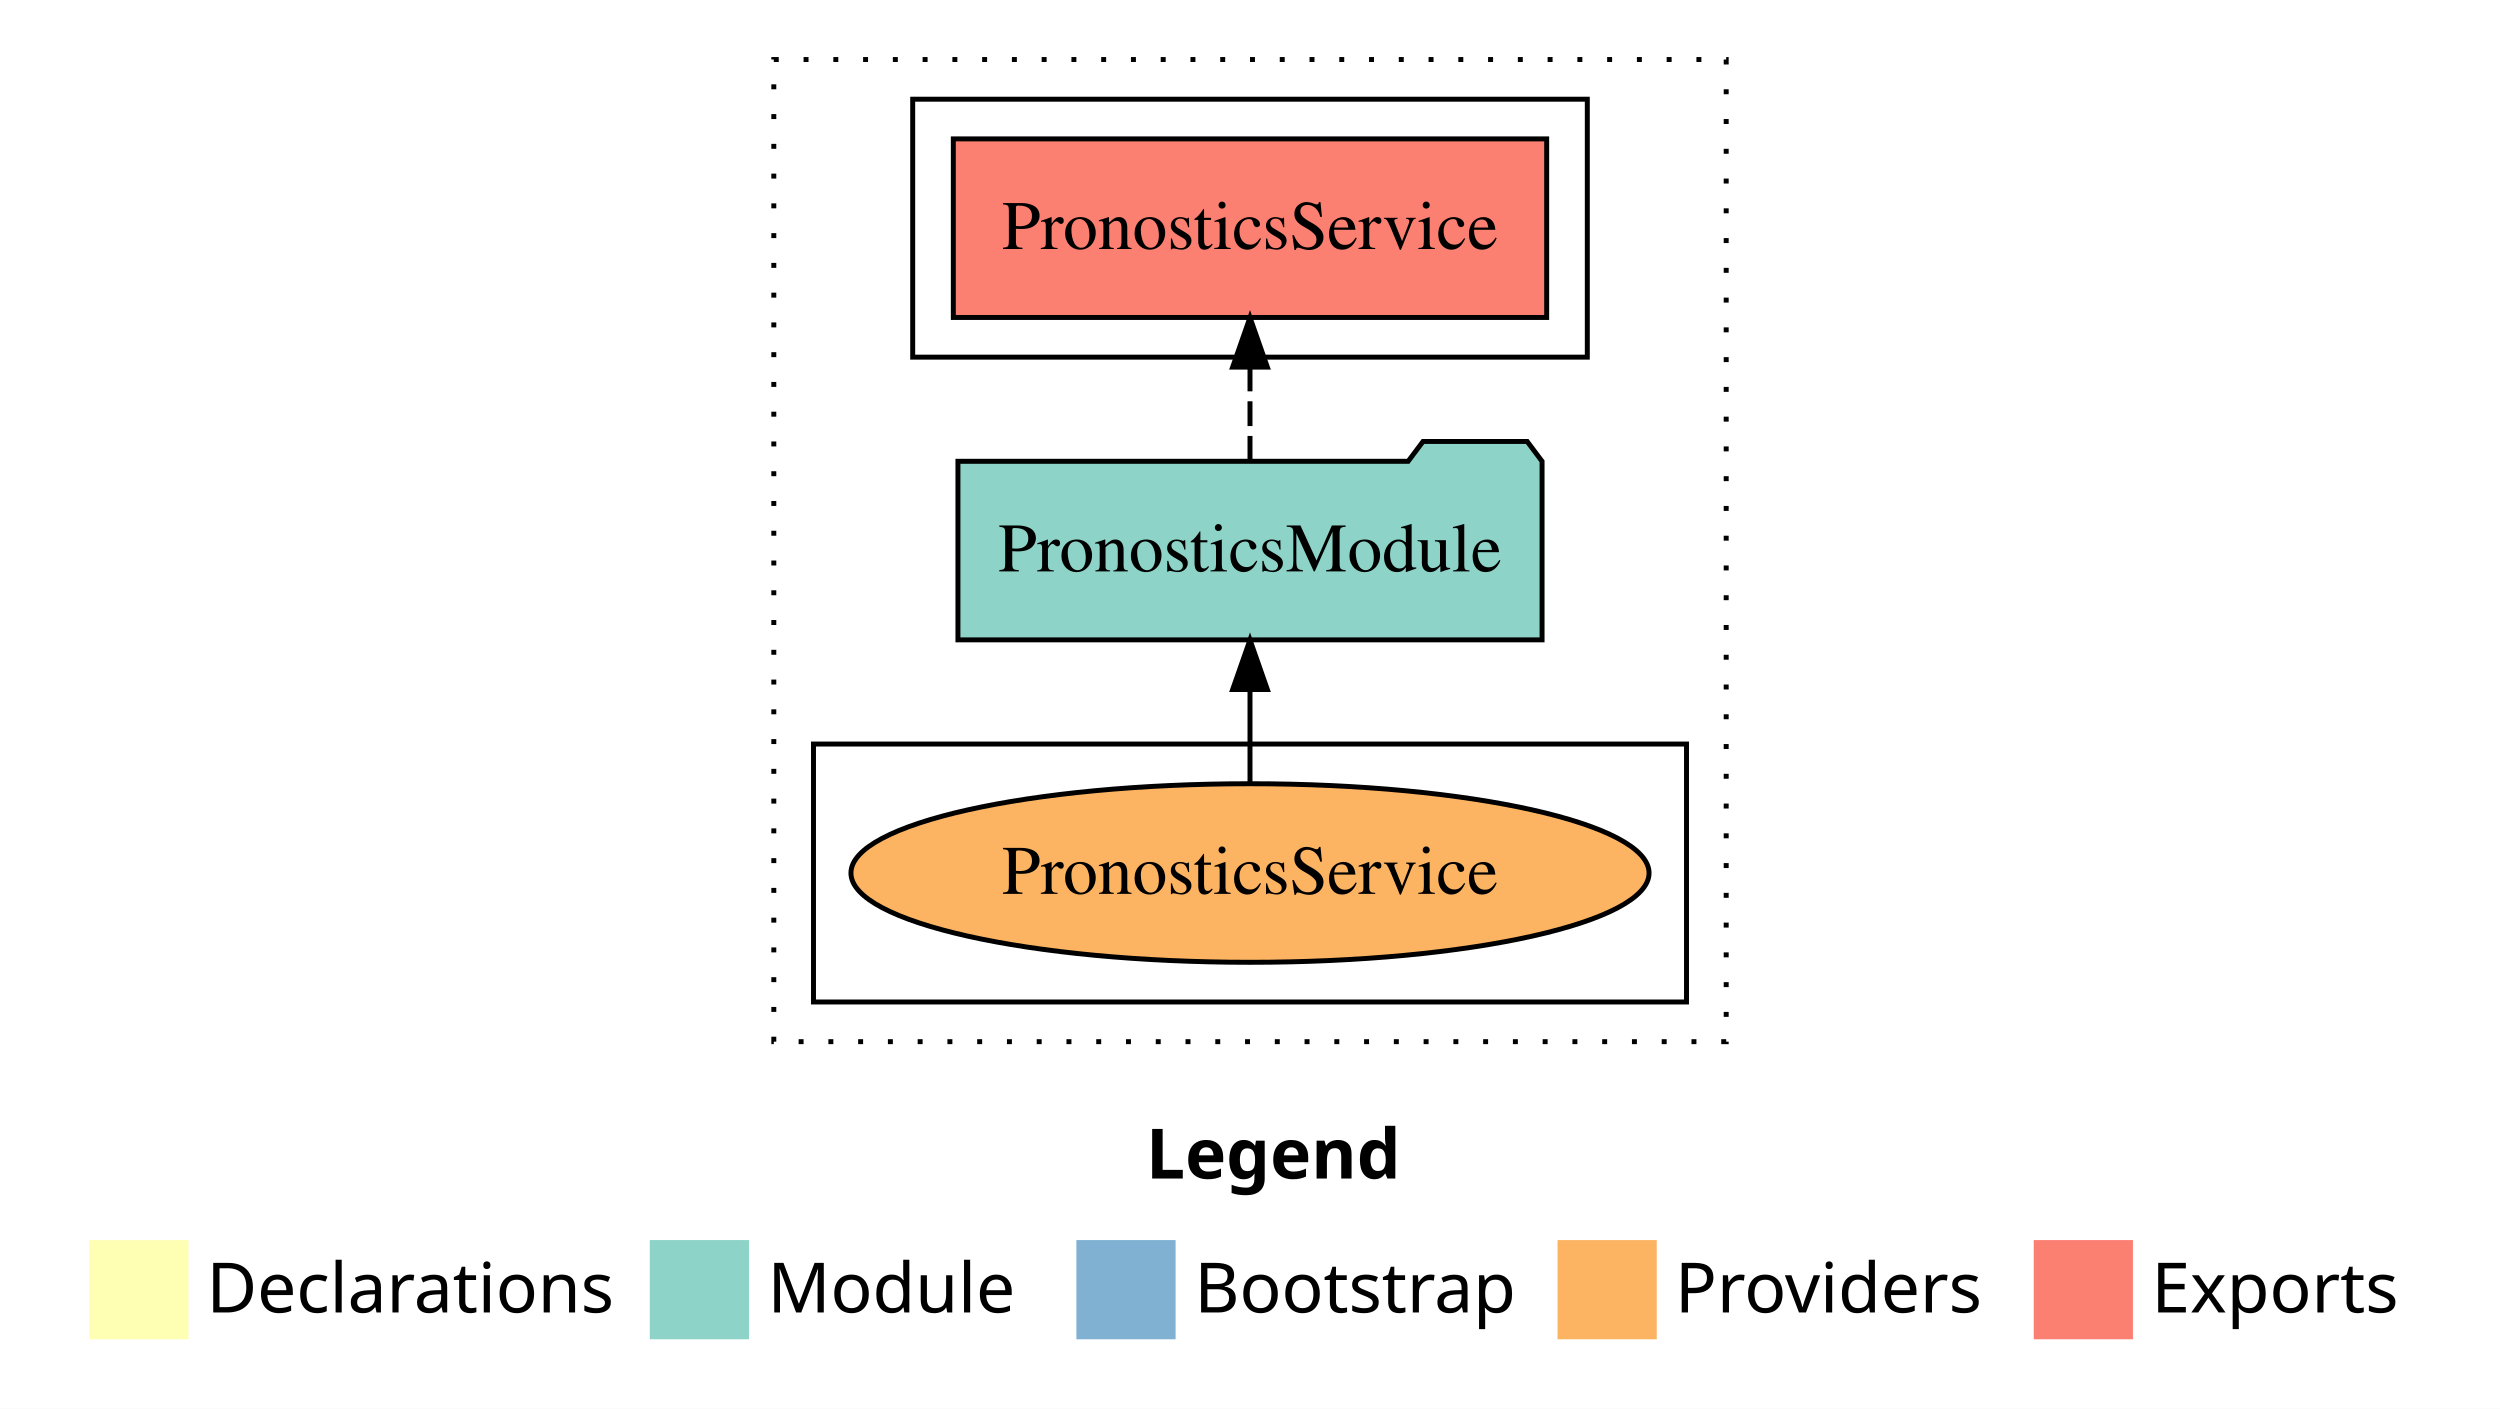
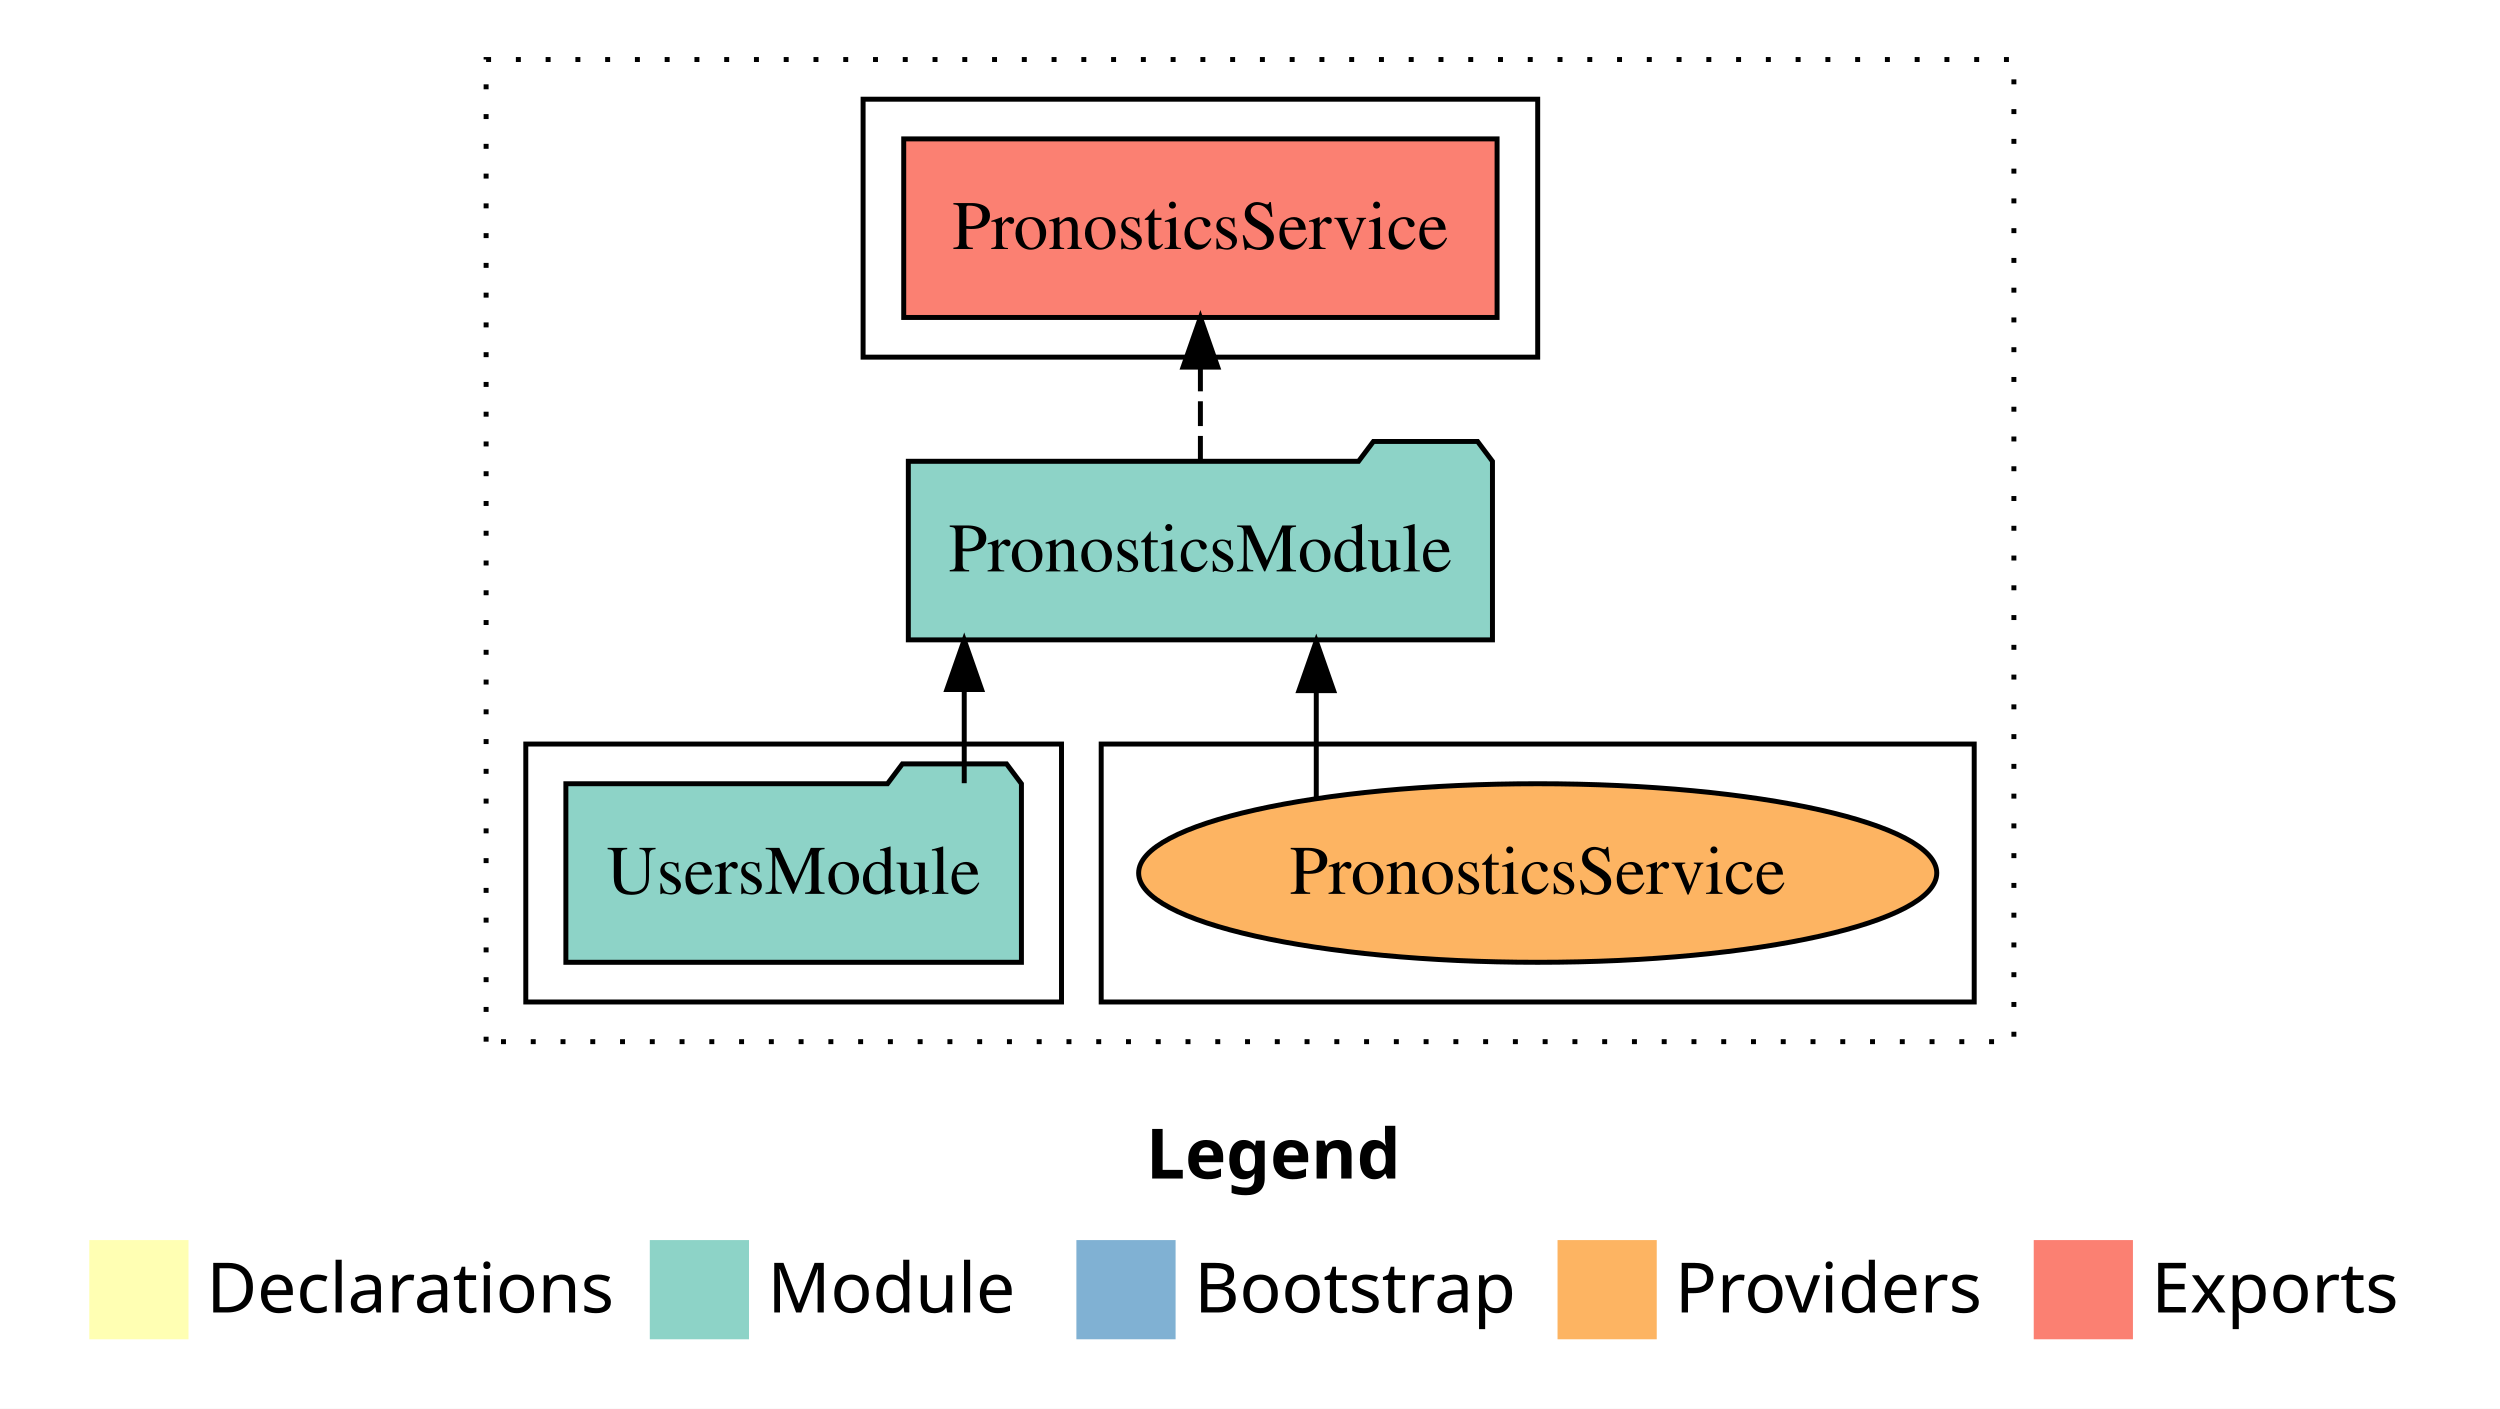
<svg xmlns="http://www.w3.org/2000/svg" width="504pt" height="284pt" viewBox="0.00 0.00 504.00 284.00">
  <g id="graph0" class="graph" transform="scale(1 1) rotate(0) translate(4 280)">
    <polygon fill="white" stroke="transparent" points="-4,4 -4,-280 500,-280 500,4 -4,4" />
    <text text-anchor="start" x="227.01" y="-42.4" font-family="sans-serif" font-weight="bold" font-size="14.00">Legend</text>
    <polygon fill="#ffffb3" stroke="transparent" points="14,-10 14,-30 34,-30 34,-10 14,-10" />
    <text text-anchor="start" x="37.63" y="-15.4" font-family="sans-serif" font-size="14.00">  Declarations</text>
    <polygon fill="#8dd3c7" stroke="transparent" points="127,-10 127,-30 147,-30 147,-10 127,-10" />
    <text text-anchor="start" x="150.73" y="-15.4" font-family="sans-serif" font-size="14.00">  Module</text>
    <polygon fill="#80b1d3" stroke="transparent" points="213,-10 213,-30 233,-30 233,-10 213,-10" />
    <text text-anchor="start" x="236.78" y="-15.4" font-family="sans-serif" font-size="14.00">  Bootstrap</text>
    <polygon fill="#fdb462" stroke="transparent" points="310,-10 310,-30 330,-30 330,-10 310,-10" />
    <text text-anchor="start" x="333.67" y="-15.4" font-family="sans-serif" font-size="14.00">  Providers</text>
    <polygon fill="#fb8072" stroke="transparent" points="406,-10 406,-30 426,-30 426,-10 406,-10" />
    <text text-anchor="start" x="429.73" y="-15.4" font-family="sans-serif" font-size="14.00">  Exports</text>
    <g id="clust1" class="cluster">
-       <polygon fill="none" stroke="black" stroke-dasharray="1,5" points="152,-70 152,-268 344,-268 344,-70 152,-70" />
+       <polygon fill="none" stroke="black" stroke-dasharray="1,5" points="94,-70 94,-268 402,-268 402,-70 94,-70" />
+     </g>
+     <g id="clust4" class="cluster">
+       <polygon fill="none" stroke="black" points="170,-208 170,-260 306,-260 306,-208 170,-208" />
    </g>
    <g id="clust6" class="cluster">
-       <polygon fill="none" stroke="black" points="160,-78 160,-130 336,-130 336,-78 160,-78" />
+       <polygon fill="none" stroke="black" points="218,-78 218,-130 394,-130 394,-78 218,-78" />
    </g>
-     <g id="clust4" class="cluster">
-       <polygon fill="none" stroke="black" points="180,-208 180,-260 316,-260 316,-208 180,-208" />
+     <g id="clust3" class="cluster">
+       <polygon fill="none" stroke="black" points="102,-78 102,-130 210,-130 210,-78 102,-78" />
    </g>
    <g id="node1" class="node">
-       <polygon fill="#fb8072" stroke="black" points="307.81,-252 188.19,-252 188.19,-216 307.81,-216 307.81,-252" />
-       <text text-anchor="middle" x="248" y="-229.8" font-family="Times,serif" font-size="14.00">PronosticsService </text>
+       <polygon fill="#8dd3c7" stroke="black" points="201.92,-122 198.92,-126 177.92,-126 174.92,-122 110.08,-122 110.08,-86 201.92,-86 201.92,-122" />
+       <text text-anchor="middle" x="156" y="-99.8" font-family="Times,serif" font-size="14.00">UsersModule</text>
    </g>
    <g id="node2" class="node">
-       <polygon fill="#8dd3c7" stroke="black" points="306.88,-187 303.88,-191 282.88,-191 279.88,-187 189.12,-187 189.12,-151 306.88,-151 306.88,-187" />
-       <text text-anchor="middle" x="248" y="-164.8" font-family="Times,serif" font-size="14.00">PronosticsModule</text>
+       <polygon fill="#8dd3c7" stroke="black" points="296.88,-187 293.88,-191 272.88,-191 269.88,-187 179.12,-187 179.12,-151 296.88,-151 296.88,-187" />
+       <text text-anchor="middle" x="238" y="-164.8" font-family="Times,serif" font-size="14.00">PronosticsModule</text>
    </g>
    <g id="edge1" class="edge">
-       <path fill="none" stroke="black" stroke-dasharray="5,2" d="M248,-187.11C248,-187.11 248,-205.99 248,-205.99" />
-       <polygon fill="black" stroke="black" points="244.5,-205.99 248,-215.99 251.5,-205.99 244.5,-205.99" />
+       <path fill="none" stroke="black" d="M190.39,-122.11C190.39,-122.11 190.39,-140.99 190.39,-140.99" />
+       <polygon fill="black" stroke="black" points="186.89,-140.99 190.39,-150.99 193.89,-140.99 186.89,-140.99" />
    </g>
    <g id="node3" class="node">
-       <ellipse fill="#fdb462" stroke="black" cx="248" cy="-104" rx="80.45" ry="18" />
-       <text text-anchor="middle" x="248" y="-99.8" font-family="Times,serif" font-size="14.00">PronosticsService</text>
+       <polygon fill="#fb8072" stroke="black" points="297.81,-252 178.19,-252 178.19,-216 297.81,-216 297.81,-252" />
+       <text text-anchor="middle" x="238" y="-229.8" font-family="Times,serif" font-size="14.00">PronosticsService </text>
    </g>
    <g id="edge2" class="edge">
-       <path fill="none" stroke="black" d="M248,-122.11C248,-122.11 248,-140.99 248,-140.99" />
-       <polygon fill="black" stroke="black" points="244.5,-140.99 248,-150.99 251.5,-140.99 244.5,-140.99" />
+       <path fill="none" stroke="black" stroke-dasharray="5,2" d="M238,-187.11C238,-187.11 238,-205.99 238,-205.99" />
+       <polygon fill="black" stroke="black" points="234.5,-205.99 238,-215.99 241.5,-205.99 234.5,-205.99" />
+     </g>
+     <g id="node4" class="node">
+       <ellipse fill="#fdb462" stroke="black" cx="306" cy="-104" rx="80.45" ry="18" />
+       <text text-anchor="middle" x="306" y="-99.8" font-family="Times,serif" font-size="14.00">PronosticsService</text>
+     </g>
+     <g id="edge3" class="edge">
+       <path fill="none" stroke="black" d="M261.36,-119.08C261.36,-119.08 261.36,-140.76 261.36,-140.76" />
+       <polygon fill="black" stroke="black" points="257.86,-140.76 261.36,-150.76 264.86,-140.76 257.86,-140.76" />
    </g>
  </g>
</svg>
